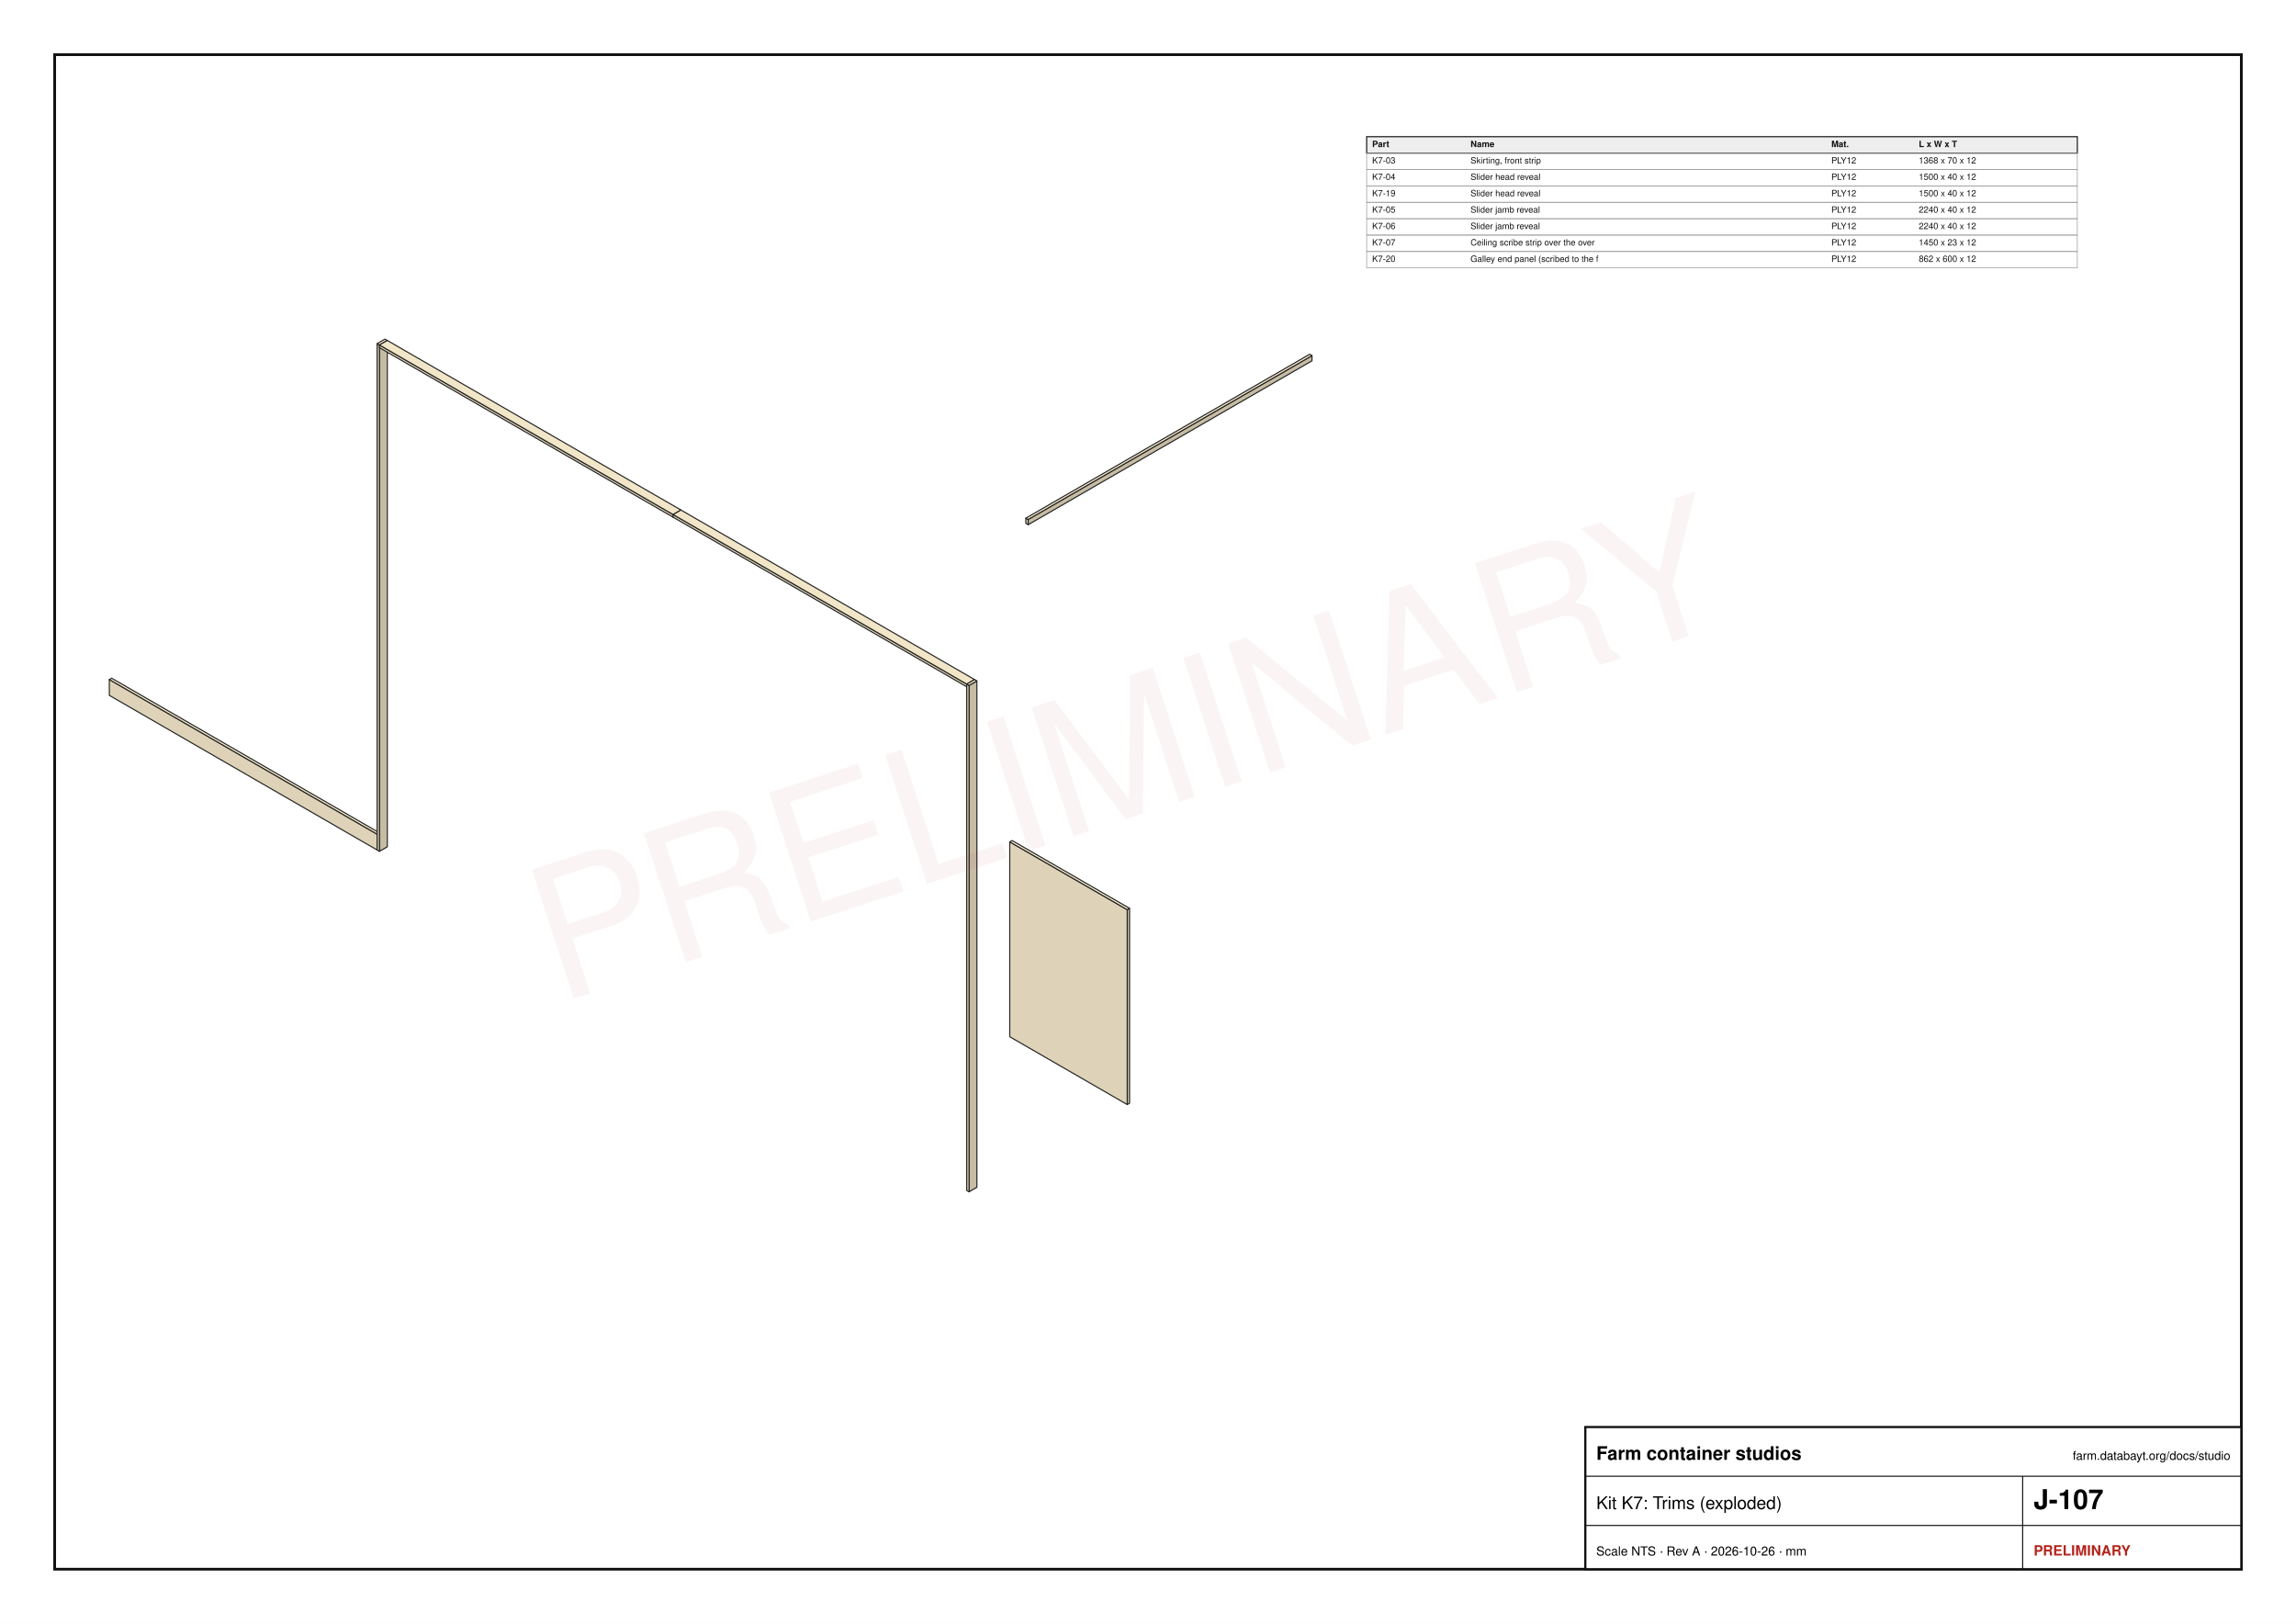
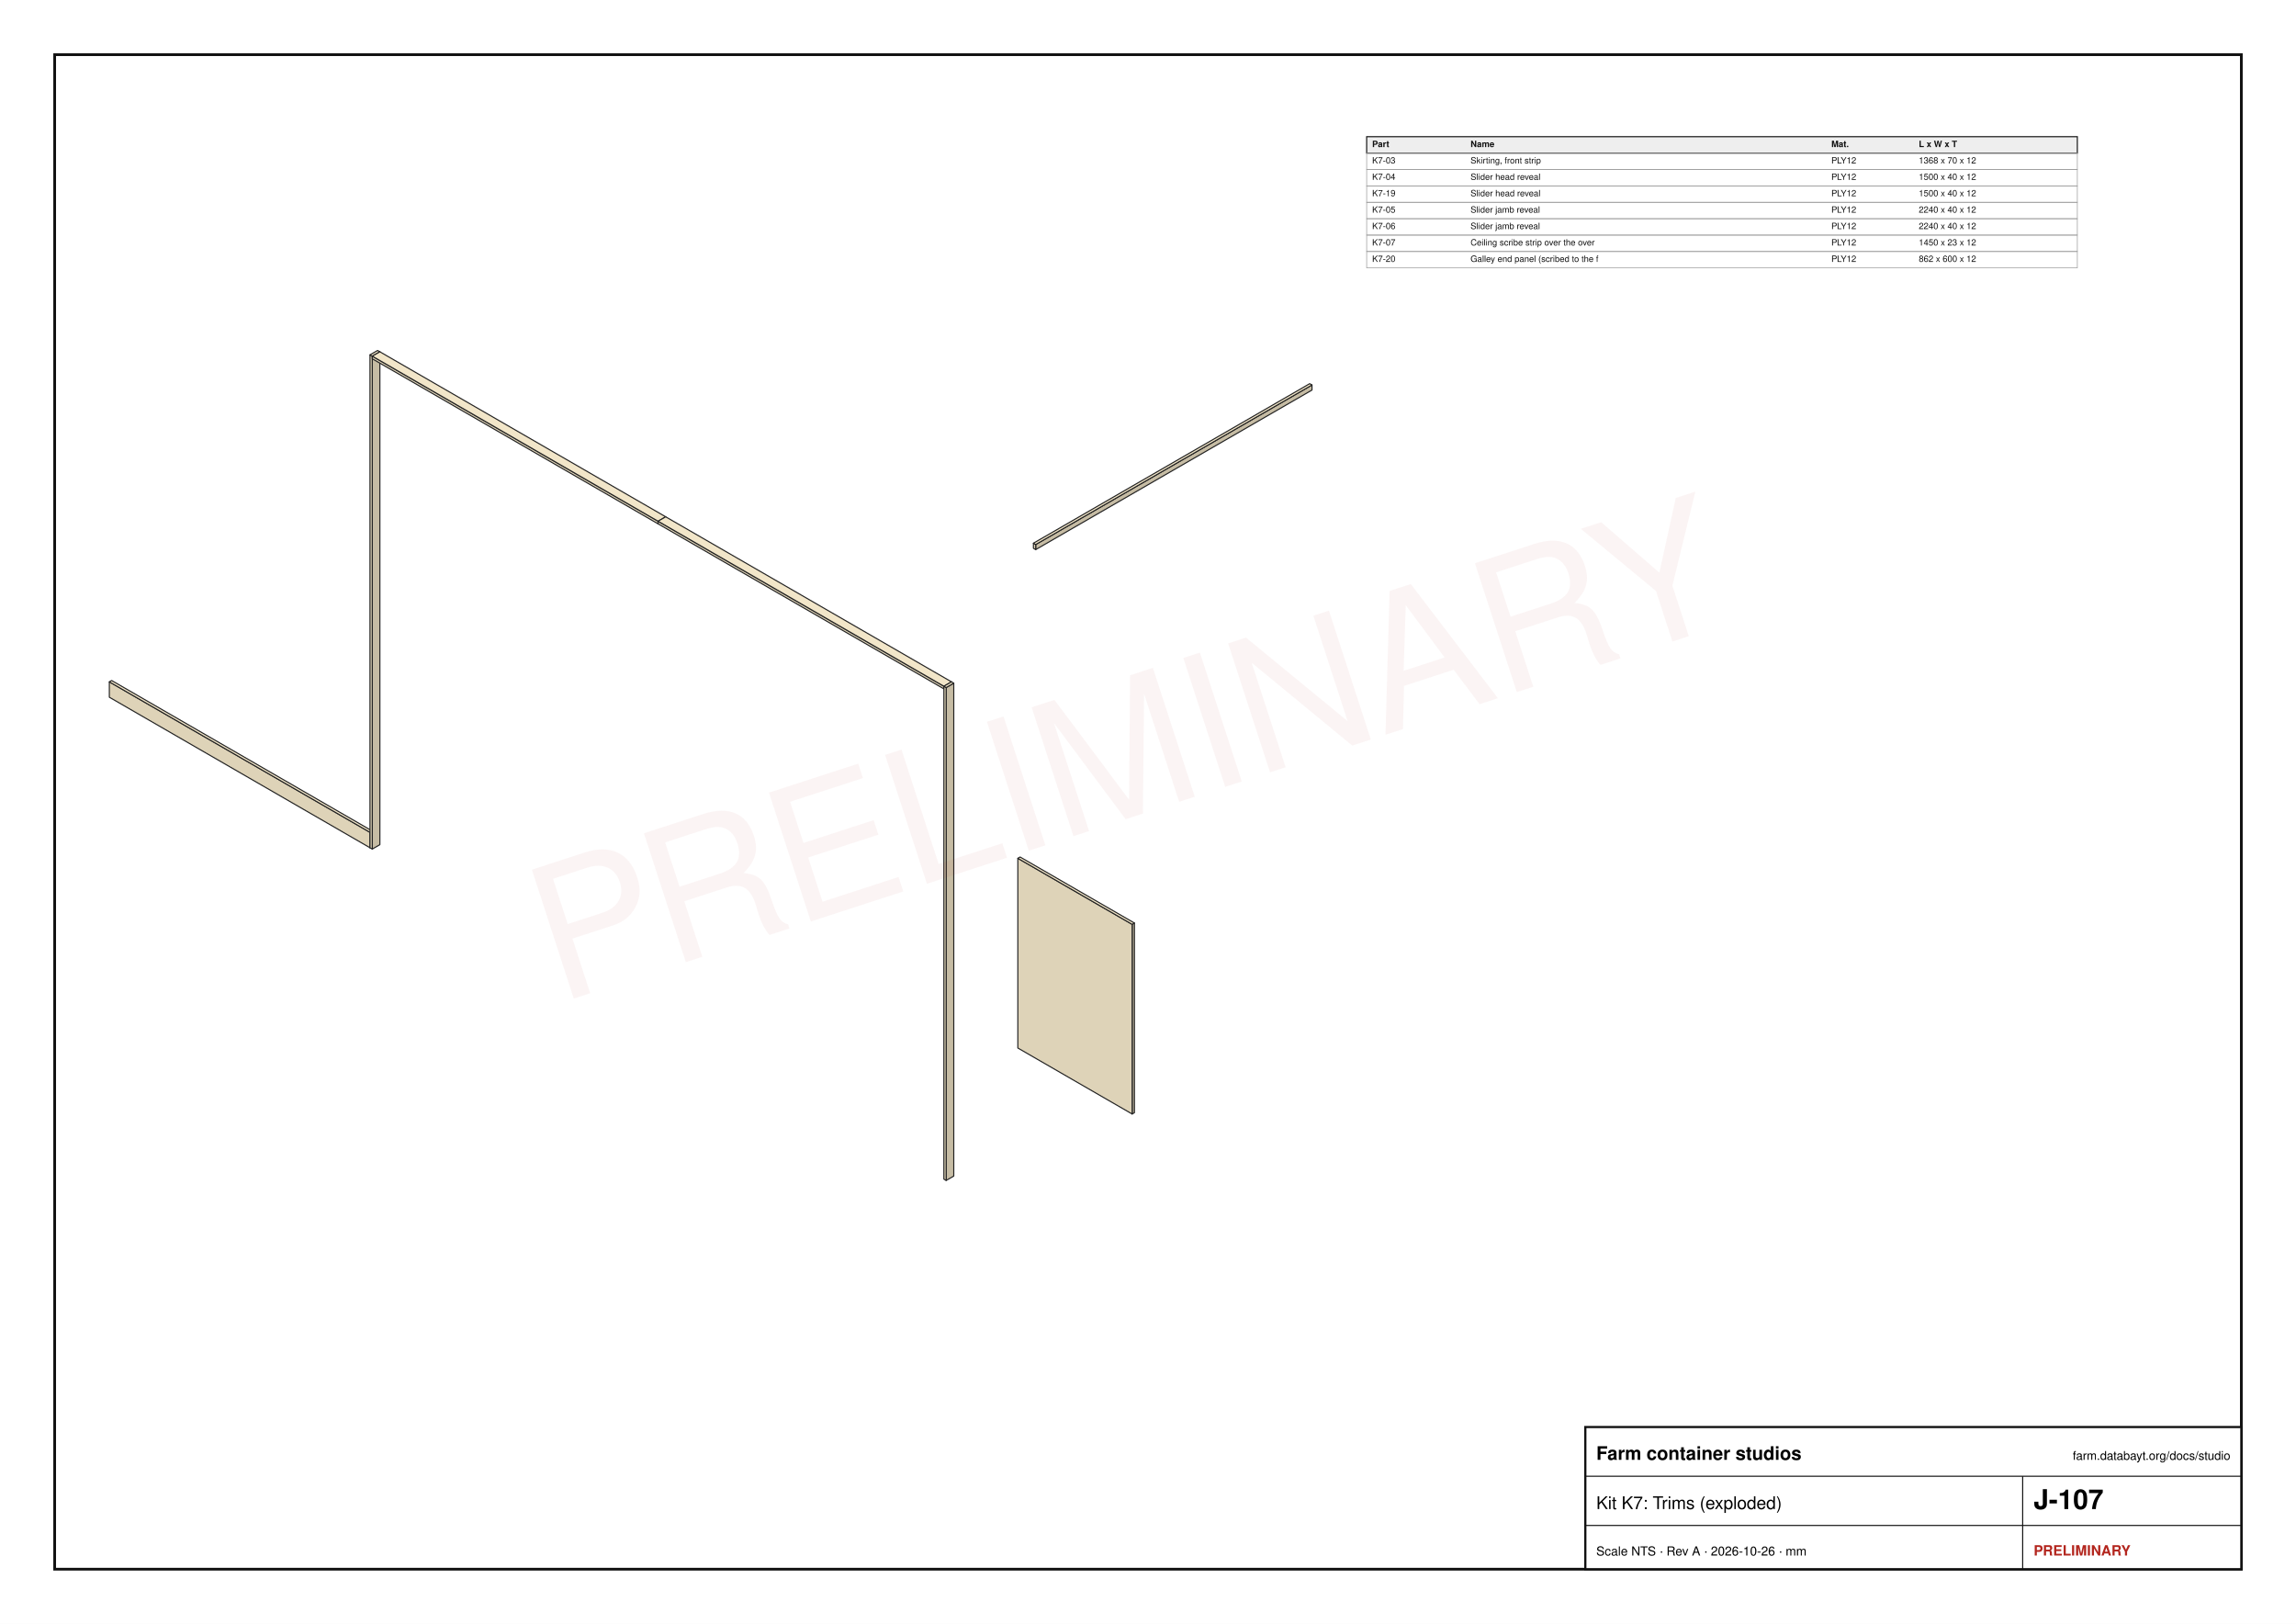
<svg xmlns="http://www.w3.org/2000/svg" width="420mm" height="297mm" viewBox="0 0 420 297" font-family="Helvetica, Arial, sans-serif">
  <rect x="0" y="0" width="420" height="297" fill="#fff" />
  <rect x="10" y="10" width="400" height="277" fill="none" stroke="#111" stroke-width="0.5" />
-   <polygon points="69.41,155.22 68.98,155.46 68.98,152.57 69.41,152.32" fill="#c6bca4" stroke="#222" stroke-width="0.2" stroke-linejoin="round" />
-   <polygon points="20,127.18 68.98,155.46 68.98,152.57 20,124.29" fill="#ded3b8" stroke="#222" stroke-width="0.2" stroke-linejoin="round" />
-   <polygon points="20.43,124.04 69.41,152.32 68.98,152.57 20,124.29" fill="#f2e6c9" stroke="#222" stroke-width="0.2" stroke-linejoin="round" />
-   <polygon points="70.85,154.88 69.41,155.71 69.41,63.1 70.85,62.27" fill="#c6bca4" stroke="#222" stroke-width="0.2" stroke-linejoin="round" />
-   <polygon points="68.98,155.46 69.41,155.71 69.41,63.1 68.98,62.85" fill="#ded3b8" stroke="#222" stroke-width="0.2" stroke-linejoin="round" />
-   <polygon points="70.42,62.02 70.85,62.27 69.41,63.1 68.98,62.85" fill="#f2e6c9" stroke="#222" stroke-width="0.2" stroke-linejoin="round" />
-   <polygon points="206.63,201.77 206.2,202.02 206.2,166.38 206.63,166.13" fill="#c6bca4" stroke="#222" stroke-width="0.2" stroke-linejoin="round" />
-   <polygon points="184.71,189.62 206.2,202.02 206.2,166.38 184.71,153.98" fill="#ded3b8" stroke="#222" stroke-width="0.2" stroke-linejoin="round" />
-   <polygon points="185.14,153.73 206.63,166.13 206.2,166.38 184.71,153.98" fill="#f2e6c9" stroke="#222" stroke-width="0.2" stroke-linejoin="round" />
-   <polygon points="124.56,93.77 123.13,94.6 123.13,94.11 124.56,93.28" fill="#c6bca4" stroke="#222" stroke-width="0.2" stroke-linejoin="round" />
-   <polygon points="69.41,63.59 123.13,94.6 123.13,94.11 69.41,63.1" fill="#ded3b8" stroke="#222" stroke-width="0.2" stroke-linejoin="round" />
-   <polygon points="70.85,62.27 124.56,93.28 123.13,94.11 69.41,63.1" fill="#f2e6c9" stroke="#222" stroke-width="0.2" stroke-linejoin="round" />
-   <polygon points="240,65.99 188.08,95.97 188.08,95.01 240,65.04" fill="#c6bca4" stroke="#222" stroke-width="0.2" stroke-linejoin="round" />
-   <polygon points="187.65,95.72 188.08,95.97 188.08,95.01 187.65,94.77" fill="#ded3b8" stroke="#222" stroke-width="0.2" stroke-linejoin="round" />
-   <polygon points="239.57,64.79 240,65.04 188.08,95.01 187.65,94.77" fill="#f2e6c9" stroke="#222" stroke-width="0.2" stroke-linejoin="round" />
-   <polygon points="178.27,124.78 176.84,125.61 176.84,125.12 178.27,124.29" fill="#c6bca4" stroke="#222" stroke-width="0.2" stroke-linejoin="round" />
-   <polygon points="123.13,94.6 176.84,125.61 176.84,125.12 123.13,94.11" fill="#ded3b8" stroke="#222" stroke-width="0.2" stroke-linejoin="round" />
-   <polygon points="124.56,93.28 178.27,124.29 176.84,125.12 123.13,94.11" fill="#f2e6c9" stroke="#222" stroke-width="0.2" stroke-linejoin="round" />
-   <polygon points="178.7,217.15 177.27,217.98 177.27,125.36 178.7,124.54" fill="#c6bca4" stroke="#222" stroke-width="0.2" stroke-linejoin="round" />
-   <polygon points="176.84,217.73 177.27,217.98 177.27,125.36 176.84,125.12" fill="#ded3b8" stroke="#222" stroke-width="0.2" stroke-linejoin="round" />
-   <polygon points="178.27,124.29 178.7,124.54 177.27,125.36 176.84,125.12" fill="#f2e6c9" stroke="#222" stroke-width="0.2" stroke-linejoin="round" />
+   <polygon points="68.1,154.81 67.68,155.05 67.68,152.23 68.1,151.99" fill="#c6bca4" stroke="#222" stroke-width="0.2" stroke-linejoin="round" />
+   <polygon points="20,127.52 67.68,155.05 67.68,152.23 20,124.71" fill="#ded3b8" stroke="#222" stroke-width="0.2" stroke-linejoin="round" />
+   <polygon points="20.42,124.46 68.1,151.99 67.68,152.23 20,124.71" fill="#f2e6c9" stroke="#222" stroke-width="0.2" stroke-linejoin="round" />
+   <polygon points="69.49,154.49 68.1,155.29 68.1,65.14 69.49,64.34" fill="#c6bca4" stroke="#222" stroke-width="0.2" stroke-linejoin="round" />
+   <polygon points="67.68,155.05 68.1,155.29 68.1,65.14 67.68,64.9" fill="#ded3b8" stroke="#222" stroke-width="0.2" stroke-linejoin="round" />
+   <polygon points="69.07,64.1 69.49,64.34 68.1,65.14 67.68,64.9" fill="#f2e6c9" stroke="#222" stroke-width="0.2" stroke-linejoin="round" />
+   <polygon points="207.52,203.51 207.1,203.75 207.1,169.06 207.52,168.82" fill="#c6bca4" stroke="#222" stroke-width="0.2" stroke-linejoin="round" />
+   <polygon points="186.19,191.68 207.1,203.75 207.1,169.06 186.19,156.98" fill="#ded3b8" stroke="#222" stroke-width="0.2" stroke-linejoin="round" />
+   <polygon points="186.6,156.74 207.52,168.82 207.1,169.06 186.19,156.98" fill="#f2e6c9" stroke="#222" stroke-width="0.2" stroke-linejoin="round" />
+   <polygon points="121.77,95 120.38,95.81 120.38,95.33 121.77,94.52" fill="#c6bca4" stroke="#222" stroke-width="0.2" stroke-linejoin="round" />
+   <polygon points="68.1,65.62 120.38,95.81 120.38,95.33 68.1,65.14" fill="#ded3b8" stroke="#222" stroke-width="0.2" stroke-linejoin="round" />
+   <polygon points="69.49,64.34 121.77,94.52 120.38,95.33 68.1,65.14" fill="#f2e6c9" stroke="#222" stroke-width="0.2" stroke-linejoin="round" />
+   <polygon points="240,71.34 189.46,100.52 189.46,99.59 240,70.41" fill="#c6bca4" stroke="#222" stroke-width="0.2" stroke-linejoin="round" />
+   <polygon points="189.04,100.28 189.46,100.52 189.46,99.59 189.04,99.35" fill="#ded3b8" stroke="#222" stroke-width="0.2" stroke-linejoin="round" />
+   <polygon points="239.58,70.17 240,70.41 189.46,99.59 189.04,99.35" fill="#f2e6c9" stroke="#222" stroke-width="0.2" stroke-linejoin="round" />
+   <polygon points="174.06,125.19 172.66,125.99 172.66,125.51 174.06,124.71" fill="#c6bca4" stroke="#222" stroke-width="0.2" stroke-linejoin="round" />
+   <polygon points="120.38,95.81 172.66,125.99 172.66,125.51 120.38,95.33" fill="#ded3b8" stroke="#222" stroke-width="0.2" stroke-linejoin="round" />
+   <polygon points="121.77,94.52 174.06,124.71 172.66,125.51 120.38,95.33" fill="#f2e6c9" stroke="#222" stroke-width="0.2" stroke-linejoin="round" />
+   <polygon points="174.47,215.1 173.08,215.9 173.08,125.75 174.47,124.95" fill="#c6bca4" stroke="#222" stroke-width="0.2" stroke-linejoin="round" />
+   <polygon points="172.66,215.66 173.08,215.9 173.08,125.75 172.66,125.51" fill="#ded3b8" stroke="#222" stroke-width="0.2" stroke-linejoin="round" />
+   <polygon points="174.06,124.71 174.47,124.95 173.08,125.75 172.66,125.51" fill="#f2e6c9" stroke="#222" stroke-width="0.2" stroke-linejoin="round" />
  <rect x="250" y="25" width="130" height="3" fill="#eee" stroke="#111" stroke-width="0.2" />
  <text x="251" y="26.9" font-size="1.6" text-anchor="start" font-weight="bold" fill="#111">Part</text>
  <text x="269" y="26.9" font-size="1.6" text-anchor="start" font-weight="bold" fill="#111">Name</text>
  <text x="335" y="26.9" font-size="1.6" text-anchor="start" font-weight="bold" fill="#111">Mat.</text>
  <text x="351" y="26.9" font-size="1.6" text-anchor="start" font-weight="bold" fill="#111">L x W x T</text>
  <rect x="250" y="28" width="130" height="3" fill="none" stroke="#999" stroke-width="0.12" />
  <text x="251" y="29.9" font-size="1.6" text-anchor="start" font-weight="normal" fill="#111">K7-03</text>
  <text x="269" y="29.9" font-size="1.6" text-anchor="start" font-weight="normal" fill="#111">Skirting, front strip</text>
  <text x="335" y="29.9" font-size="1.6" text-anchor="start" font-weight="normal" fill="#111">PLY12</text>
  <text x="351" y="29.9" font-size="1.6" text-anchor="start" font-weight="normal" fill="#111">1368 x 70 x 12</text>
  <rect x="250" y="31" width="130" height="3" fill="none" stroke="#999" stroke-width="0.12" />
  <text x="251" y="32.9" font-size="1.6" text-anchor="start" font-weight="normal" fill="#111">K7-04</text>
  <text x="269" y="32.9" font-size="1.6" text-anchor="start" font-weight="normal" fill="#111">Slider head reveal</text>
  <text x="335" y="32.9" font-size="1.6" text-anchor="start" font-weight="normal" fill="#111">PLY12</text>
  <text x="351" y="32.9" font-size="1.6" text-anchor="start" font-weight="normal" fill="#111">1500 x 40 x 12</text>
  <rect x="250" y="34" width="130" height="3" fill="none" stroke="#999" stroke-width="0.12" />
  <text x="251" y="35.9" font-size="1.6" text-anchor="start" font-weight="normal" fill="#111">K7-19</text>
  <text x="269" y="35.9" font-size="1.6" text-anchor="start" font-weight="normal" fill="#111">Slider head reveal</text>
  <text x="335" y="35.9" font-size="1.6" text-anchor="start" font-weight="normal" fill="#111">PLY12</text>
  <text x="351" y="35.9" font-size="1.6" text-anchor="start" font-weight="normal" fill="#111">1500 x 40 x 12</text>
  <rect x="250" y="37" width="130" height="3" fill="none" stroke="#999" stroke-width="0.12" />
  <text x="251" y="38.9" font-size="1.6" text-anchor="start" font-weight="normal" fill="#111">K7-05</text>
  <text x="269" y="38.9" font-size="1.6" text-anchor="start" font-weight="normal" fill="#111">Slider jamb reveal</text>
  <text x="335" y="38.9" font-size="1.6" text-anchor="start" font-weight="normal" fill="#111">PLY12</text>
  <text x="351" y="38.9" font-size="1.6" text-anchor="start" font-weight="normal" fill="#111">2240 x 40 x 12</text>
  <rect x="250" y="40" width="130" height="3" fill="none" stroke="#999" stroke-width="0.12" />
  <text x="251" y="41.9" font-size="1.6" text-anchor="start" font-weight="normal" fill="#111">K7-06</text>
  <text x="269" y="41.9" font-size="1.6" text-anchor="start" font-weight="normal" fill="#111">Slider jamb reveal</text>
  <text x="335" y="41.9" font-size="1.6" text-anchor="start" font-weight="normal" fill="#111">PLY12</text>
  <text x="351" y="41.9" font-size="1.6" text-anchor="start" font-weight="normal" fill="#111">2240 x 40 x 12</text>
  <rect x="250" y="43" width="130" height="3" fill="none" stroke="#999" stroke-width="0.12" />
  <text x="251" y="44.9" font-size="1.6" text-anchor="start" font-weight="normal" fill="#111">K7-07</text>
  <text x="269" y="44.9" font-size="1.6" text-anchor="start" font-weight="normal" fill="#111">Ceiling scribe strip over the over</text>
  <text x="335" y="44.9" font-size="1.6" text-anchor="start" font-weight="normal" fill="#111">PLY12</text>
  <text x="351" y="44.9" font-size="1.6" text-anchor="start" font-weight="normal" fill="#111">1450 x 23 x 12</text>
  <rect x="250" y="46" width="130" height="3" fill="none" stroke="#999" stroke-width="0.12" />
  <text x="251" y="47.9" font-size="1.6" text-anchor="start" font-weight="normal" fill="#111">K7-20</text>
  <text x="269" y="47.9" font-size="1.6" text-anchor="start" font-weight="normal" fill="#111">Galley end panel (scribed to the f</text>
  <text x="335" y="47.9" font-size="1.6" text-anchor="start" font-weight="normal" fill="#111">PLY12</text>
  <text x="351" y="47.9" font-size="1.6" text-anchor="start" font-weight="normal" fill="#111">862 x 600 x 12</text>
  <rect x="290" y="261" width="120" height="26" fill="#fff" stroke="#111" stroke-width="0.4" />
  <line x1="290" y1="270" x2="410" y2="270" stroke="#111" stroke-width="0.2" />
  <line x1="290" y1="279" x2="410" y2="279" stroke="#111" stroke-width="0.2" />
  <line x1="370" y1="270" x2="370" y2="287" stroke="#111" stroke-width="0.2" />
  <text x="292" y="267" font-size="3.4" font-weight="bold">Farm container studios</text>
  <text x="408" y="267" font-size="2.2" text-anchor="end">farm.databayt.org/docs/studio</text>
  <text x="292" y="276" font-size="3.2">Kit K7: Trims (exploded)</text>
  <text x="372" y="276" font-size="5" font-weight="bold">J-107</text>
  <text x="292" y="284.5" font-size="2.3">Scale NTS · Rev A · 2026-10-26 · mm</text>
  <text x="372" y="284.5" font-size="2.6" font-weight="bold" fill="#b3261e">PRELIMINARY</text>
  <text x="210.0" y="148.5" font-size="34" fill="#b3261e" fill-opacity="0.05" text-anchor="middle" transform="rotate(-18 210.0 148.5)">PRELIMINARY</text>
</svg>
